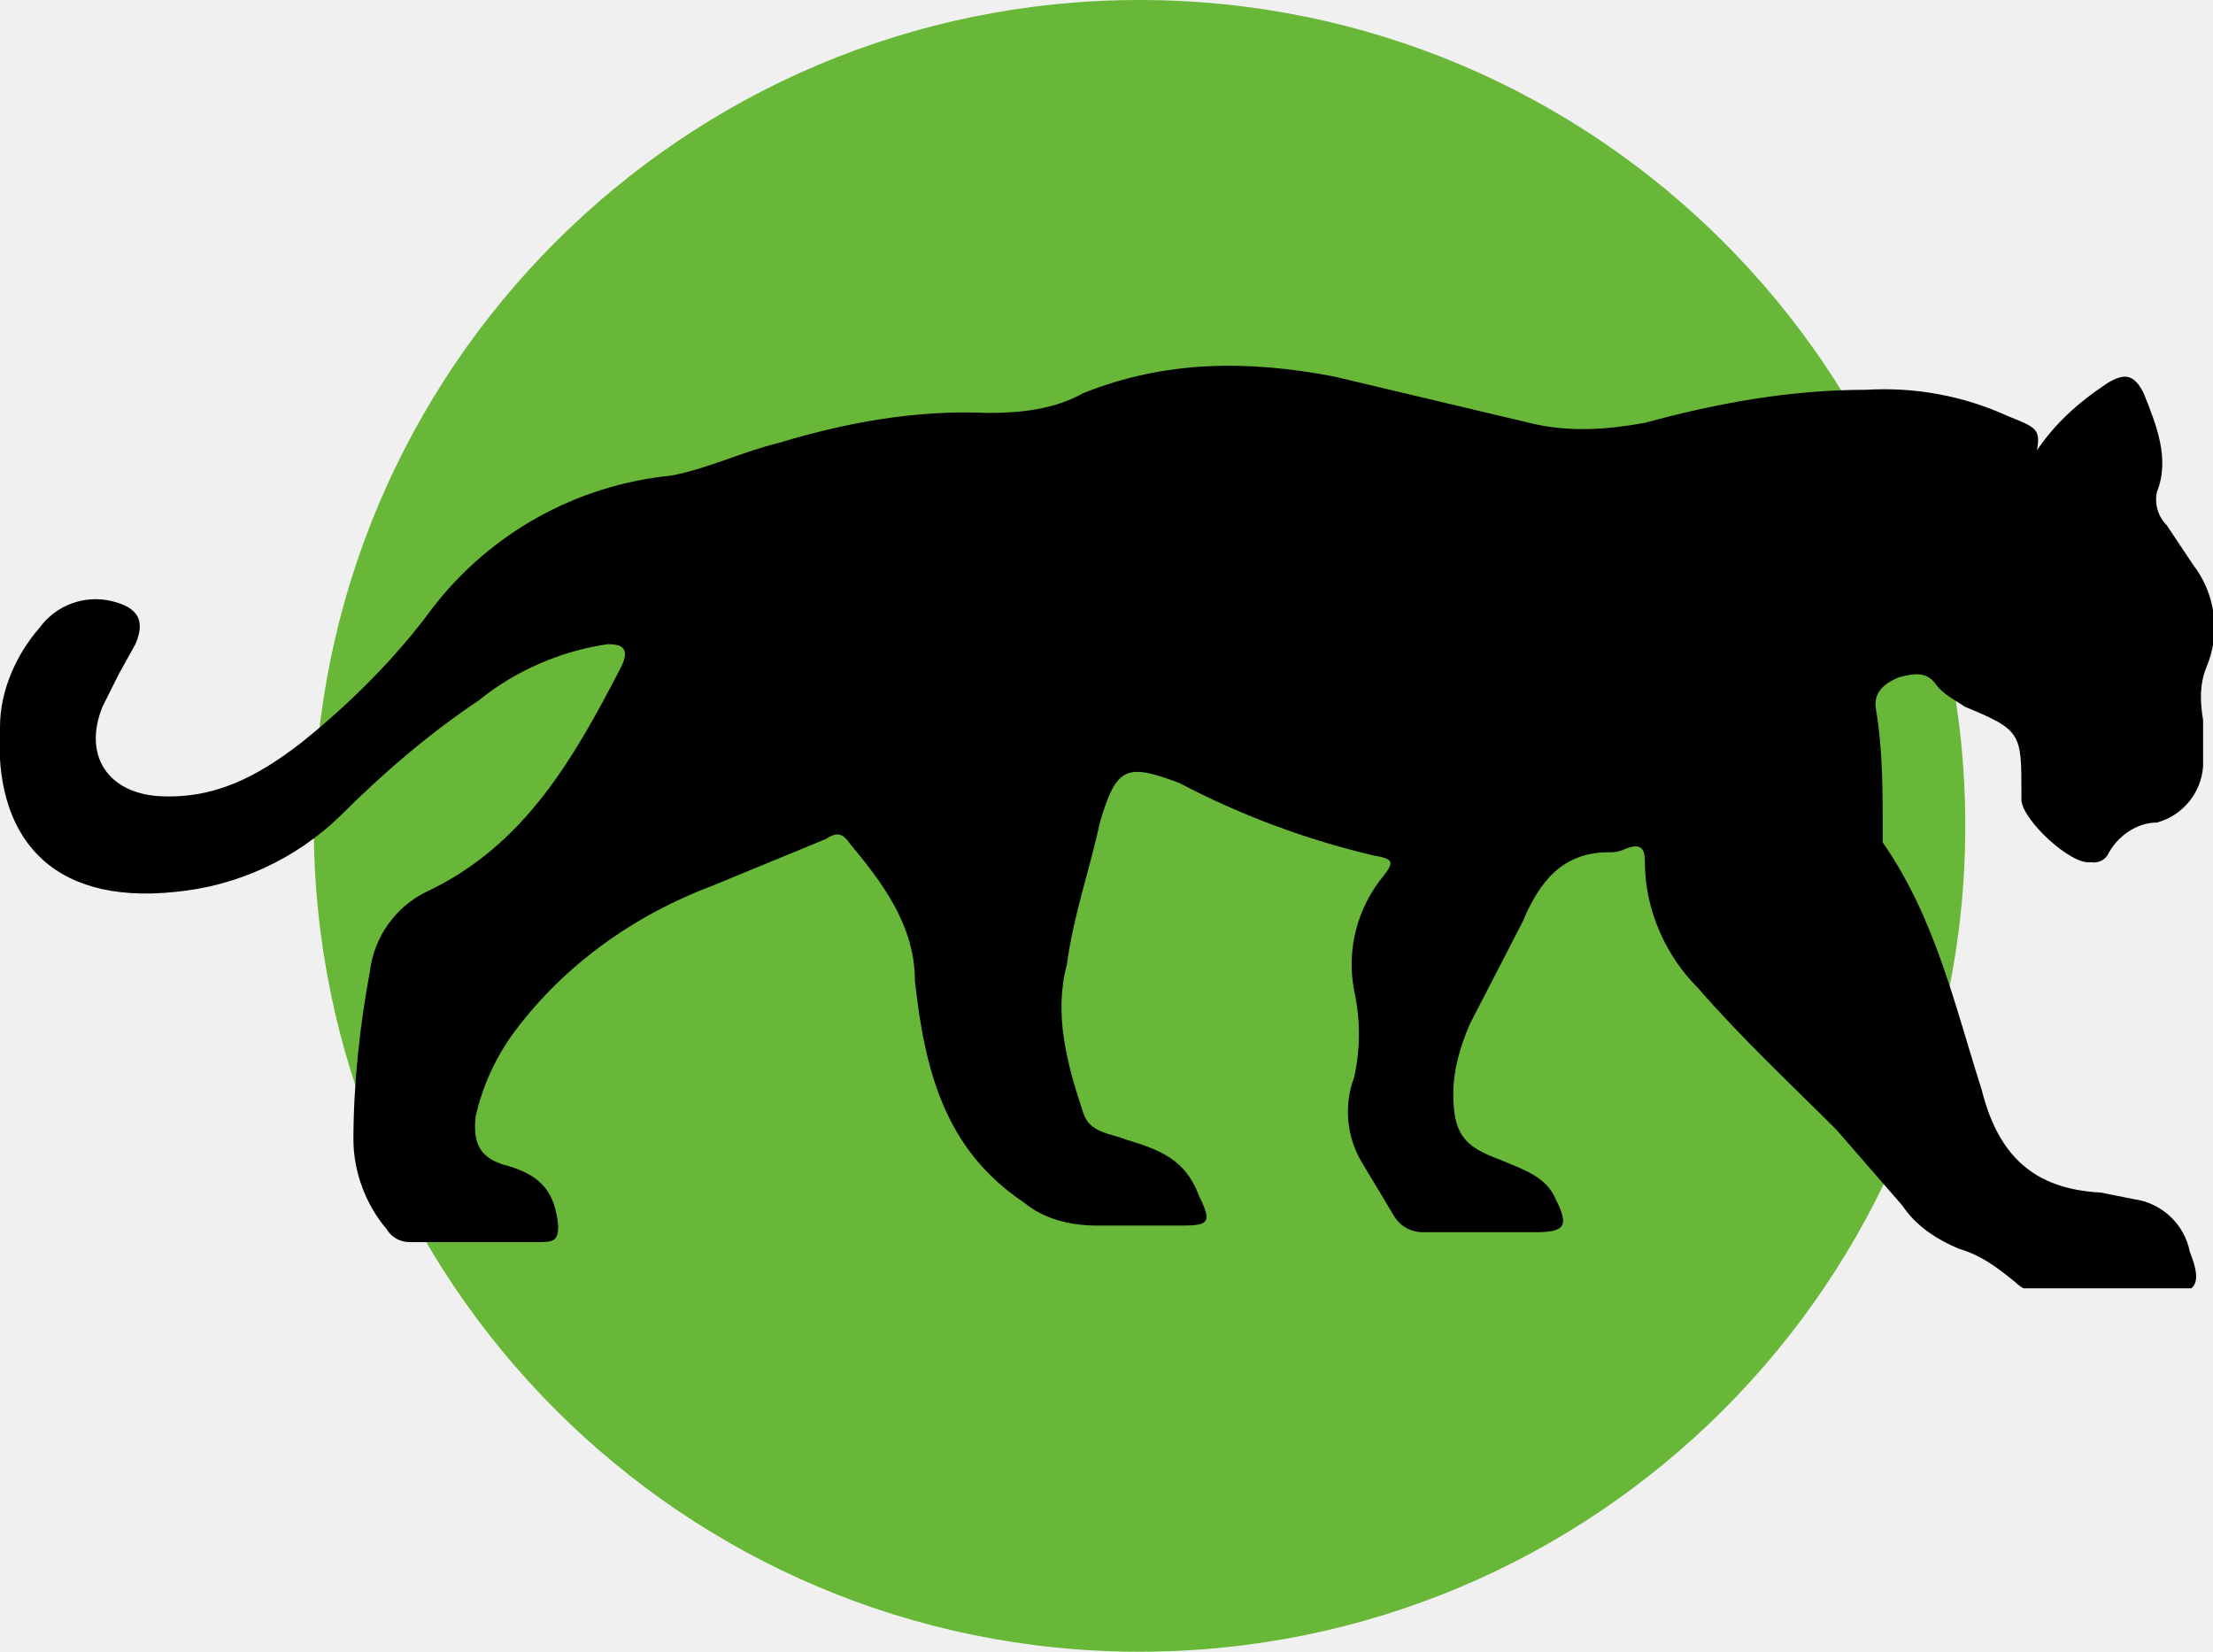
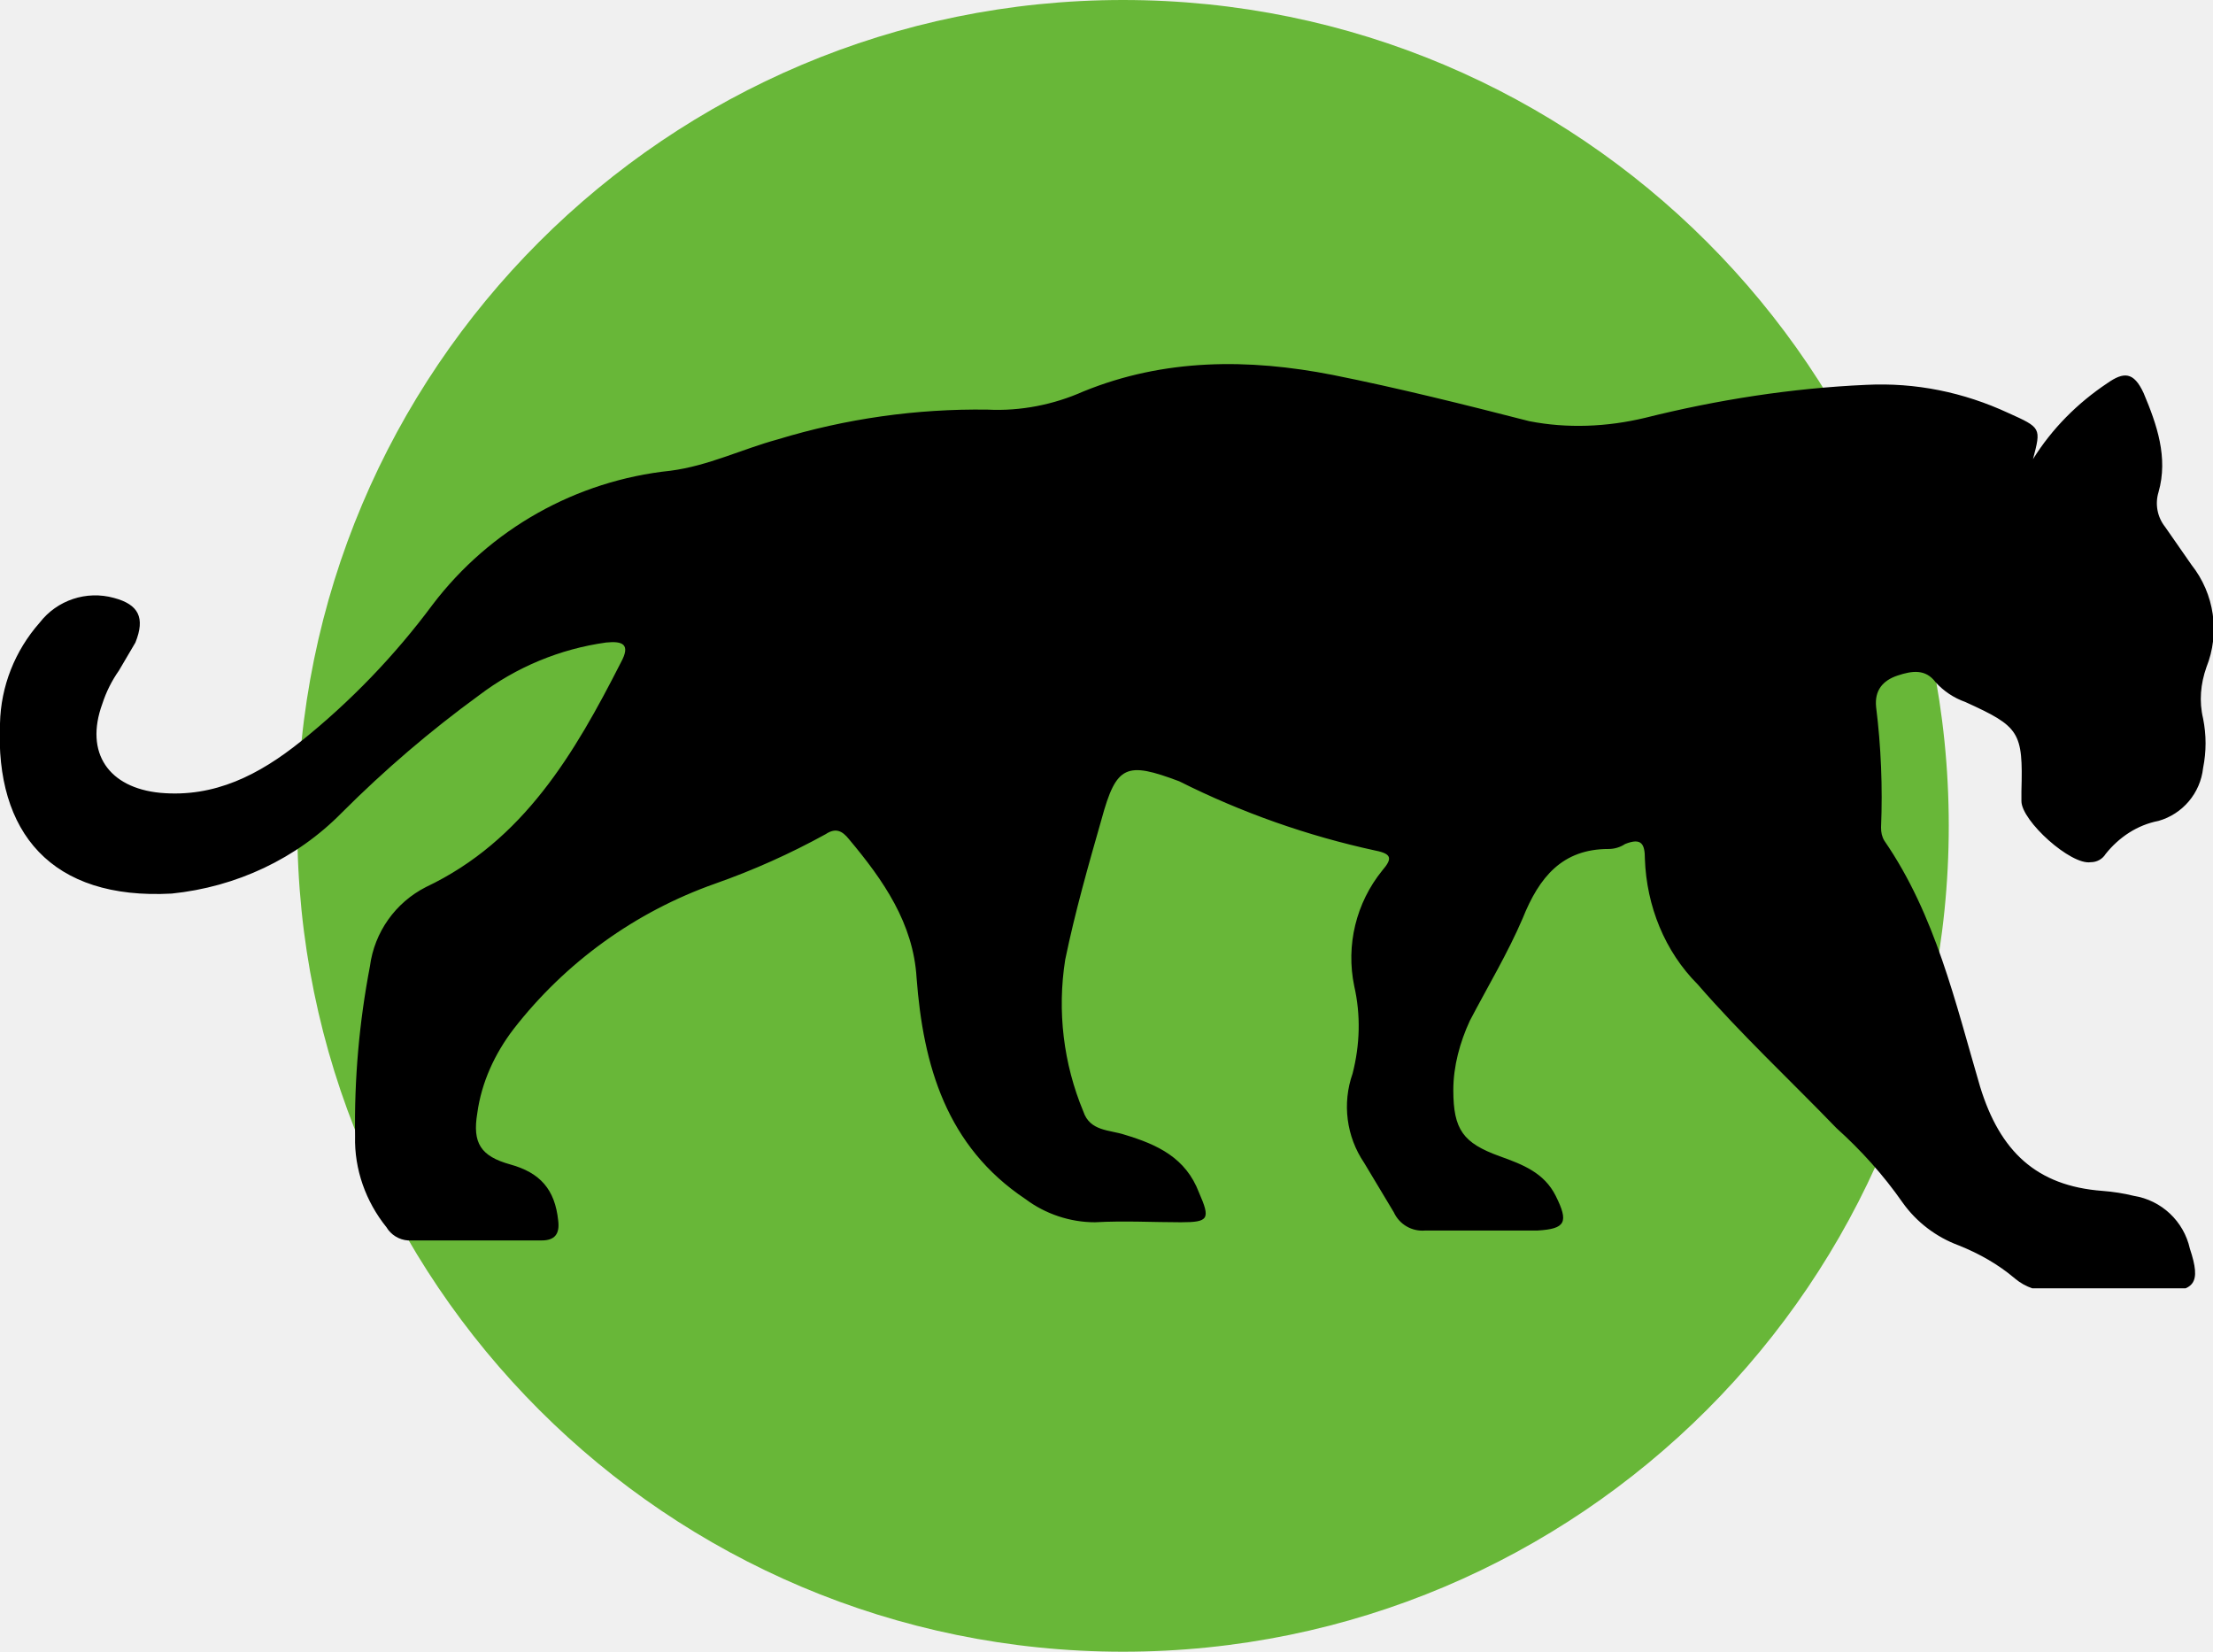
- <svg xmlns="http://www.w3.org/2000/svg" width="67" height="50" fill="none">
-   <circle cx="34.5" cy="25" r="25" fill="#68B738" />
+ <svg xmlns="http://www.w3.org/2000/svg" width="268" height="200" fill="none">
+   <circle cx="136" cy="100" r="100" fill="#68B738" />
  <g clip-path="url(#clip0)">
-     <path d="M61.5 13.9c.6-1 1.4-1.7 2.3-2.3.5-.3.8-.3 1.1.3.4 1 .8 2 .4 3a1.1 1.1 0 00.3 1l.8 1.2a3.1 3.1 0 01.4 3.1c-.2.5-.2 1-.1 1.6v1.4a1.9 1.9 0 01-1.4 1.7c-.6 0-1.2.4-1.5 1a.5.5 0 01-.5.2c-.6.1-2.1-1.3-2.1-1.9V24c0-1.8 0-1.9-1.7-2.6-.3-.2-.7-.4-.9-.7-.3-.4-.7-.3-1.1-.2-.5.2-.8.5-.7 1 .2 1.2.2 2.4.2 3.7v.3c1.6 2.3 2.2 5 3 7.5.5 2 1.6 3 3.6 3.1l1 .2a2 2 0 011.7 1.6c.4 1 .2 1.3-.9 1.3h-3.3c-.4 0-.8-.1-1.1-.4-.5-.4-1-.8-1.7-1-.7-.3-1.3-.7-1.7-1.3l-2-2.3c-1.4-1.4-2.9-2.8-4.2-4.3-1-1-1.6-2.4-1.6-3.8 0-.4-.1-.6-.6-.4a1 1 0 01-.5.1c-1.4 0-2.1.9-2.6 2.1l-1.6 3.1c-.3.7-.5 1.4-.5 2.1 0 1.2.3 1.6 1.4 2 .7.3 1.4.5 1.7 1.2.4.8.3 1-.6 1h-3.4a1 1 0 01-.9-.5l-.9-1.5a3 3 0 01-.3-2.7 6 6 0 000-2.6 4.2 4.2 0 01.9-3.5c.3-.4.3-.5-.3-.6a25 25 0 01-5.9-2.2c-1.6-.6-1.9-.5-2.4 1.2-.3 1.4-.8 2.8-1 4.3-.4 1.5 0 3 .5 4.5.2.6.8.6 1.3.8 1 .3 1.8.6 2.2 1.7.4.8.3.9-.5.9h-2.6c-.8 0-1.6-.2-2.2-.7-2.4-1.6-3-4-3.3-6.7 0-1.7-1-3-2-4.2-.2-.3-.4-.3-.7-.1l-3.4 1.4c-2.4.9-4.5 2.4-6 4.4-.6.8-1 1.7-1.2 2.6-.1.9.2 1.3 1 1.5 1 .3 1.4.8 1.5 1.8 0 .4-.1.5-.5.5h-4a.8.8 0 01-.7-.4c-.6-.7-1-1.7-1-2.7 0-1.7.2-3.5.5-5.1a3.1 3.1 0 011.7-2.4c3-1.4 4.5-4.1 5.9-6.8.3-.6 0-.7-.4-.7-1.4.2-2.8.8-3.9 1.7-1.5 1-2.9 2.2-4.2 3.5A8.3 8.3 0 015.3 27C1.5 27.4-.2 25.3 0 22c0-1.1.5-2.2 1.2-3a2.1 2.1 0 012.2-.8c.8.2 1 .6.7 1.3l-.5.9-.5 1c-.6 1.5.2 2.6 1.7 2.7 1.7.1 3-.6 4.3-1.6 1.5-1.2 2.9-2.6 4-4.1a10.4 10.4 0 017.2-4c1.1-.2 2.1-.7 3.3-1 2-.6 4.1-1 6.3-.9 1 0 2-.1 2.9-.6 2.5-1 5-1 7.6-.5l5.9 1.4c1.2.3 2.4.2 3.5 0 2.2-.6 4.4-1 6.7-1a9 9 0 014.3.8c1 .4 1 .4.8 1.4z" fill="#000" />
+     <path d="M246.2 55.6c2.3-3.7 5.4-6.8 9-9.2 2-1.4 3.2-1.4 4.4 1.2 1.6 3.8 3 7.8 1.8 12a4.6 4.6 0 00.8 4.2l3.2 4.6a12.5 12.5 0 011.8 12.4c-.7 2-.9 4.1-.4 6.2.4 2 .4 4 0 6a7.5 7.5 0 01-5.4 6.4c-2.6.5-4.8 2-6.4 4a2.1 2.1 0 01-1.8 1c-2.4.4-8.4-5-8.4-7.4v-1.2c.2-7.2-.2-7.8-6.8-10.8a8.8 8.8 0 01-3.6-2.4c-1.2-1.6-2.8-1.4-4.6-.8-1.8.6-2.8 1.8-2.6 3.8.6 4.8.8 9.7.6 14.6 0 .6.1 1.1.4 1.6 6.2 9 8.6 19.6 11.6 29.8 2.4 7.8 6.8 12 14.8 12.6 1.3.1 2.6.3 3.8.6a8.3 8.3 0 016.8 6.4c1.4 4.2.6 5.2-3.6 5.2h-13c-1.7 0-3.3-.5-4.6-1.6-2-1.7-4.3-3-6.8-4-2.7-1-5.1-2.8-6.8-5.2-2.3-3.3-5-6.3-8-9-5.6-5.8-11.6-11.4-16.8-17.4-4-4-6.2-9.5-6.4-15.2 0-1.8-.4-2.6-2.4-1.8-.6.4-1.3.6-2 .6-5.6 0-8.4 3.4-10.4 8.4-1.8 4.2-4.2 8.2-6.4 12.4-1.2 2.6-2 5.5-2 8.4 0 4.8 1.2 6.4 5.6 8 2.8 1 5.4 2 6.8 4.8 1.6 3.2 1.2 4-2.2 4.2h-13.6a3.8 3.8 0 01-3.8-2.2l-3.6-6a12.1 12.1 0 01-1.4-10.8c.9-3.5 1-7.1.2-10.6a16.8 16.8 0 013.4-14c1.2-1.4 1.2-2-.8-2.4a100.1 100.1 0 01-23.8-8.4c-6.4-2.4-7.6-2-9.4 4.6-1.6 5.6-3.2 11.2-4.4 17a34 34 0 002.2 18.4c.8 2.4 3.2 2.2 5 2.8 4 1.2 7.4 2.8 9 7 1.4 3.2 1.2 3.6-2.2 3.6-3.4 0-6.8-.2-10.4 0-3 0-6-1-8.4-2.8-9.6-6.4-12.4-16.2-13.2-26.8-.4-6.6-4-11.8-8.2-16.8-.8-1-1.6-1.4-2.8-.6a88.6 88.6 0 01-13.4 6 53.4 53.4 0 00-24.4 17.6c-2.3 3-3.9 6.5-4.4 10.2-.6 3.6.4 5.2 4 6.2s5.4 3 5.8 6.8c.2 1.6-.4 2.4-2 2.4H49.4a3.3 3.3 0 01-2.6-1.6c-2.5-3.1-3.9-7-3.8-11-.1-7 .5-13.8 1.8-20.6a12.6 12.6 0 016.8-9.6c11.8-5.6 18-16.2 23.6-27.2 1.2-2.2.2-2.6-1.8-2.4A33 33 0 0058 84.2c-5.9 4.3-11.4 9-16.6 14.2-5.5 5.6-12.8 9-20.6 9.8C6.2 109-.6 100.8 0 87.6c.1-4.5 1.8-8.8 4.8-12.2a8.5 8.5 0 019-3c3 .8 3.8 2.4 2.6 5.4l-2 3.4a15 15 0 00-2 4c-2.2 6 .8 10.2 7 10.8 6.6.6 12-2.2 17-6.2 6-4.8 11.4-10.4 16-16.6A41.6 41.6 0 0181.2 57c4.6-.6 8.6-2.6 13-3.8a83 83 0 0125.4-3.6c4 .2 8-.6 11.6-2.2 9.8-4 20-4 30.2-2 8 1.6 16 3.6 23.8 5.6 4.6.9 9.4.7 14-.4 8.8-2.2 17.8-3.6 26.8-4 6-.3 11.8.9 17.2 3.4 4 1.8 4 1.8 3 5.6z" fill="#000" />
  </g>
  <defs>
    <clipPath id="clip0">
-       <path fill="#fff" transform="translate(0 11)" d="M0 0h67v28H0z" />
+       <path fill="#fff" transform="translate(0 44)" d="M0 0h268v112H0z" />
    </clipPath>
  </defs>
</svg>
